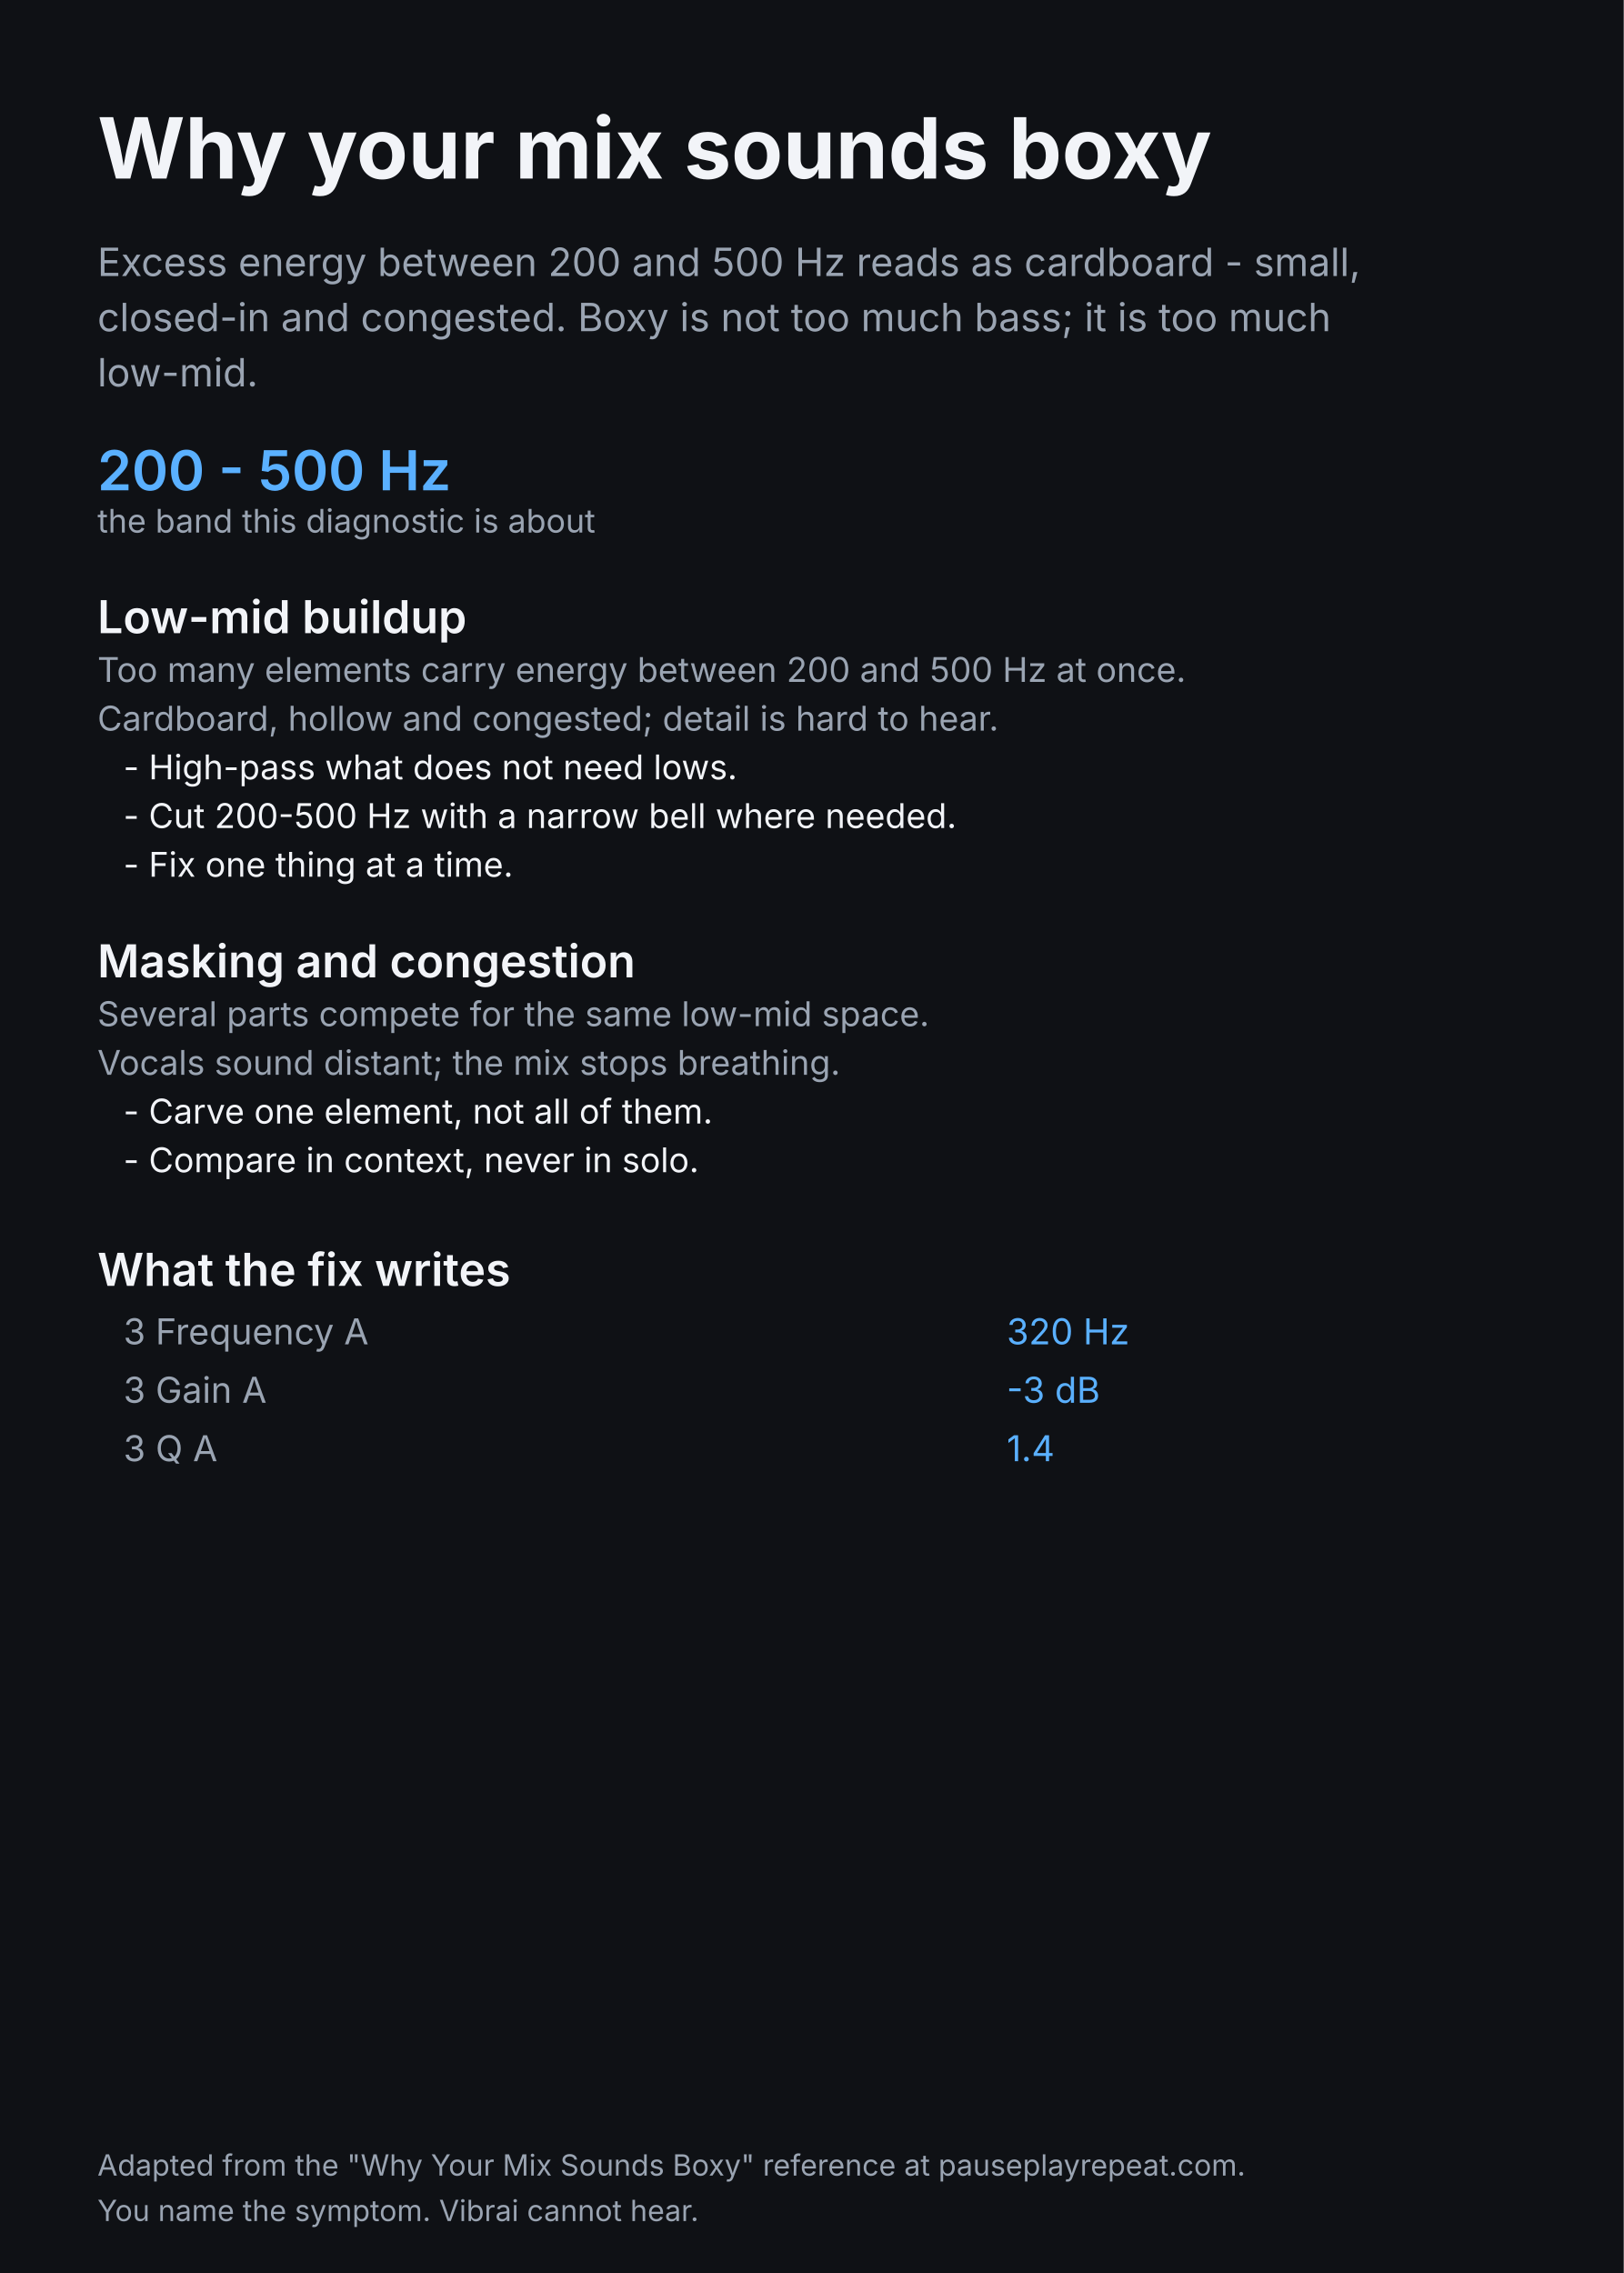
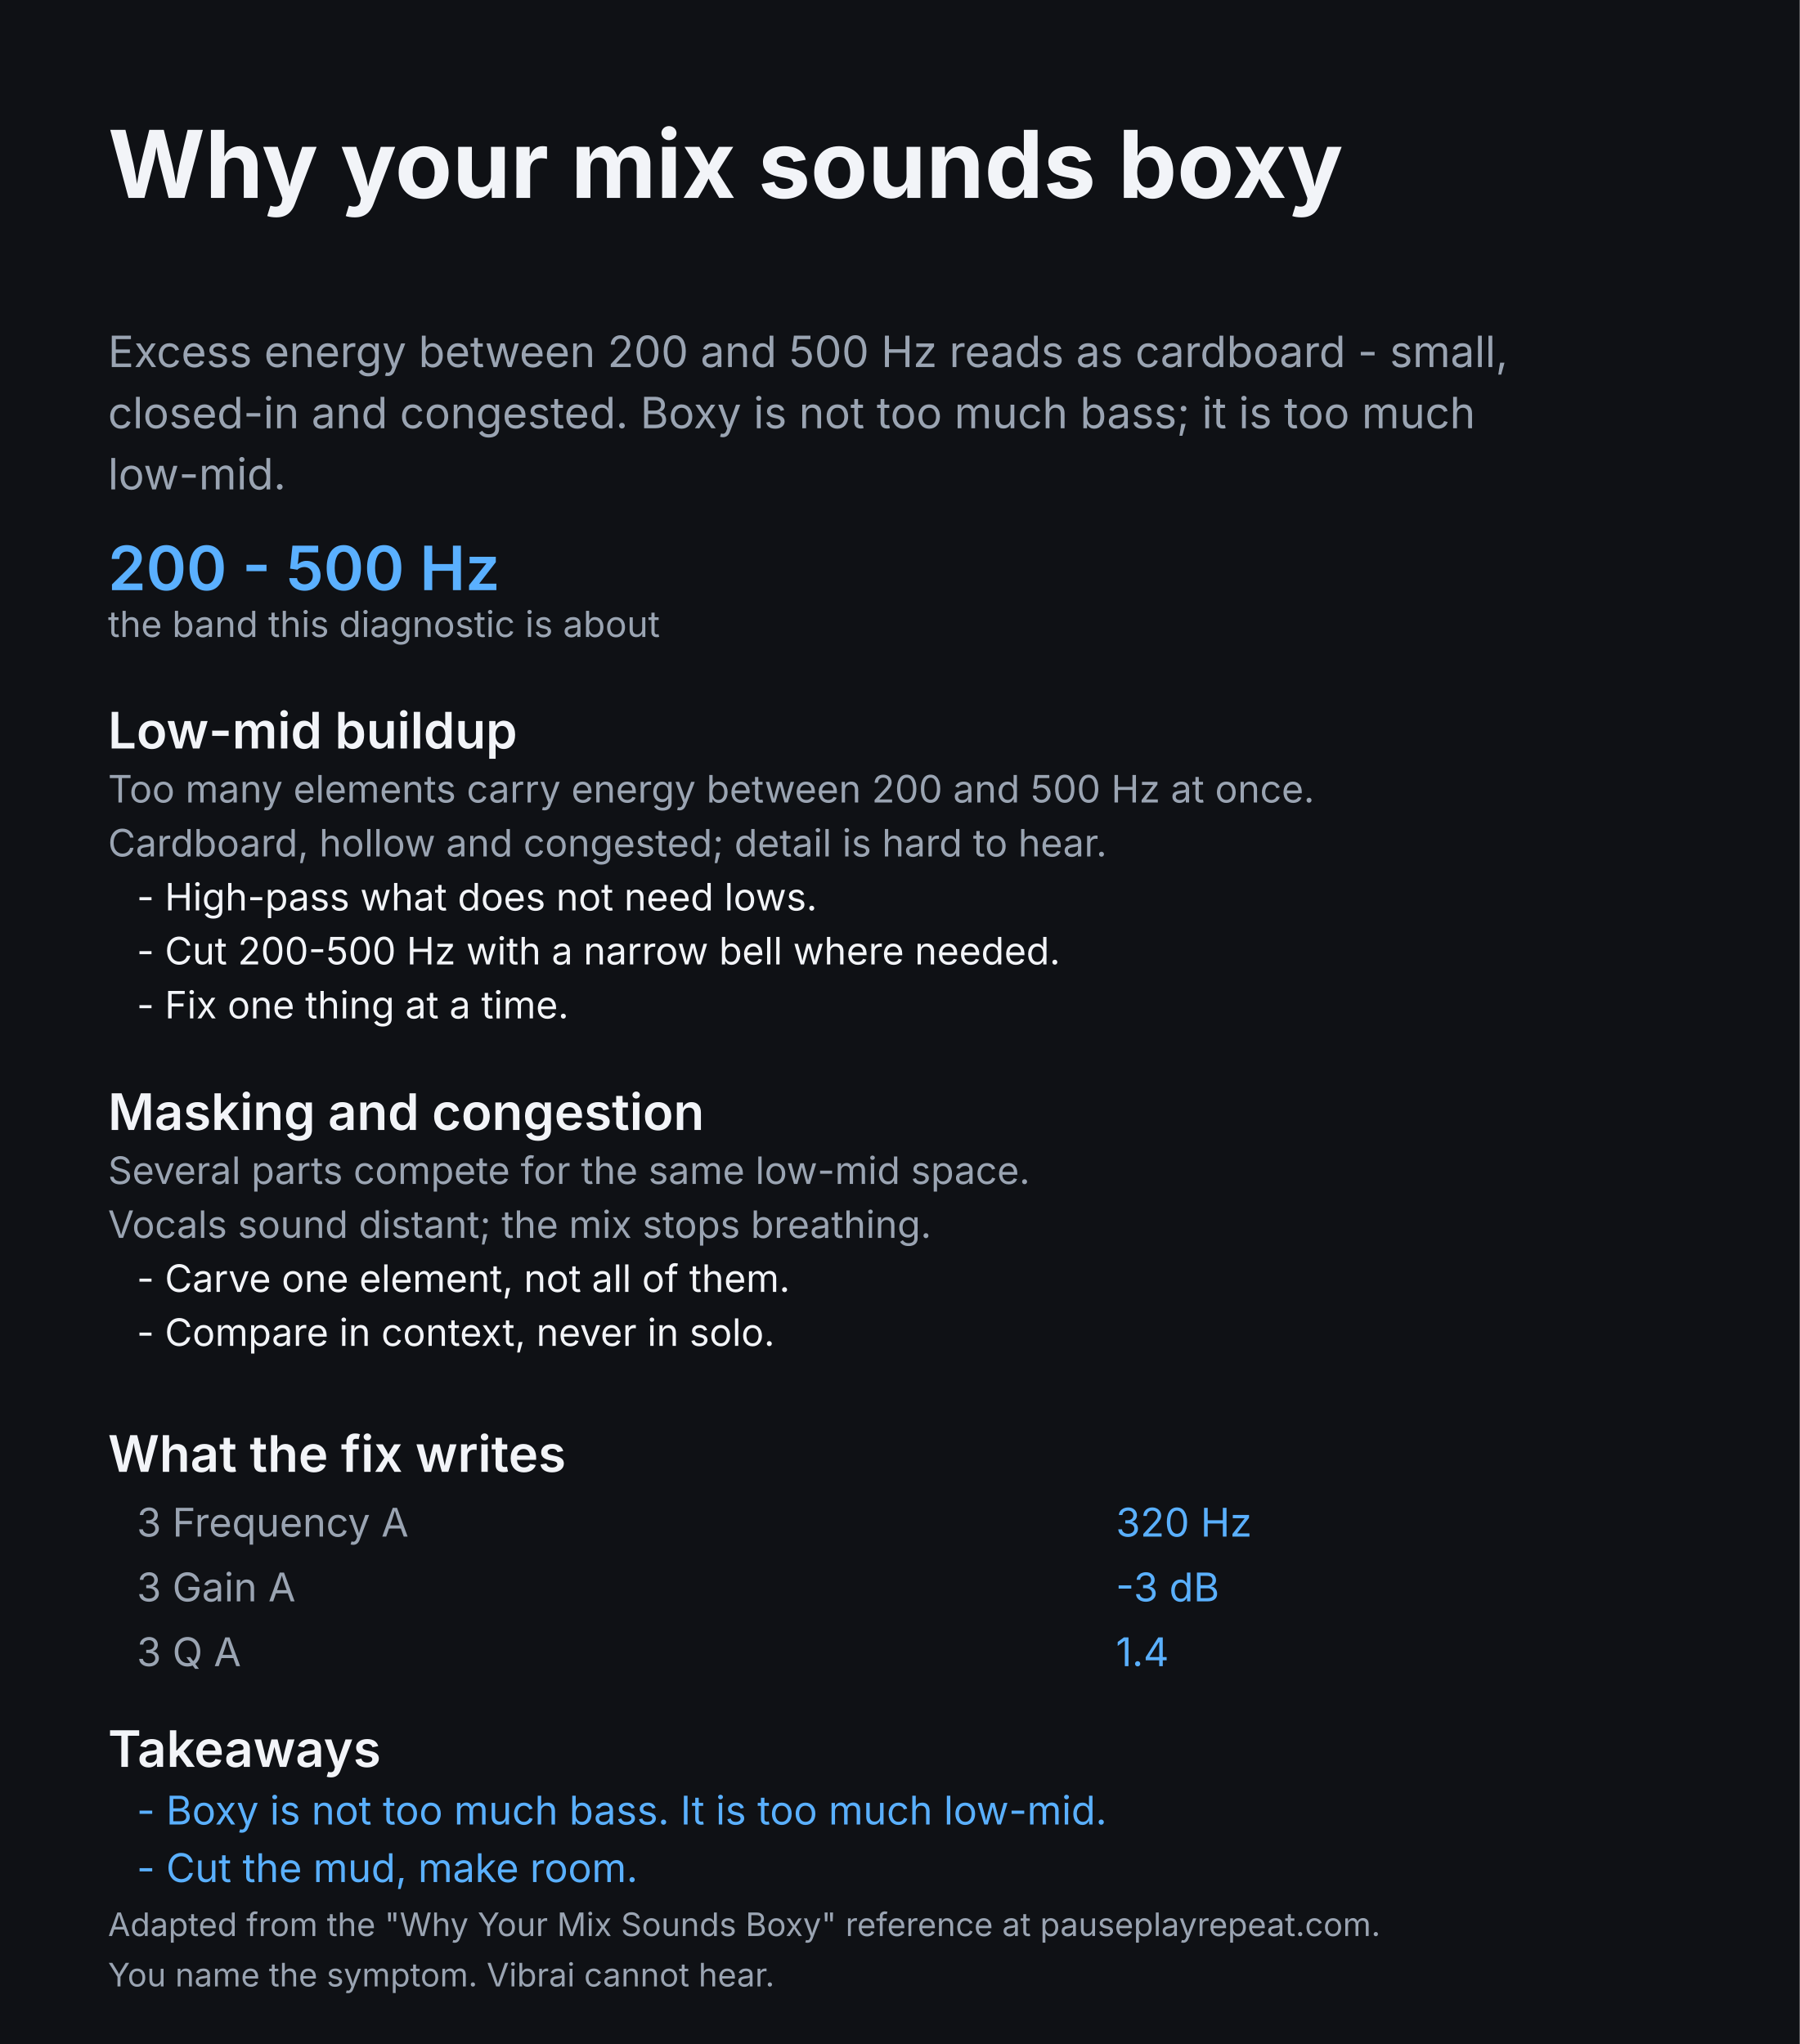
- <svg xmlns="http://www.w3.org/2000/svg" viewBox="0 0 1000 1400" width="1000" height="1400" role="img" aria-label="Why your mix sounds boxy">
-   <rect width="1000" height="1400" fill="#0f1115" />
+ <svg xmlns="http://www.w3.org/2000/svg" viewBox="0 0 1000 1136" width="1000" height="1136" role="img" aria-label="Why your mix sounds boxy">
+   <rect width="1000" height="1136" fill="#0f1115" />
  <g font-family="Inter, Helvetica, Arial, sans-serif">
    <text x="60" y="110" fill="#f2f4f8" font-size="52" font-weight="700">Why your mix sounds boxy</text>
-     <text x="60" y="170" fill="#9aa4b2" font-size="24">Excess energy between 200 and 500 Hz reads as cardboard - small,</text>
-     <text x="60" y="204" fill="#9aa4b2" font-size="24">closed-in and congested. Boxy is not too much bass; it is too much</text>
-     <text x="60" y="238" fill="#9aa4b2" font-size="24">low-mid.</text>
-     <text x="60" y="302" fill="#5ab0ff" font-size="34" font-weight="600">200 - 500 Hz</text>
-     <text x="60" y="328" fill="#9aa4b2" font-size="20">the band this diagnostic is about</text>
-     <text x="60" y="390" fill="#f2f4f8" font-size="28" font-weight="600">Low-mid buildup</text>
-     <text x="60" y="420" fill="#9aa4b2" font-size="21">Too many elements carry energy between 200 and 500 Hz at once.</text>
-     <text x="60" y="450" fill="#9aa4b2" font-size="21">Cardboard, hollow and congested; detail is hard to hear.</text>
-     <text x="76" y="480" fill="#f2f4f8" font-size="21">- High-pass what does not need lows.</text>
-     <text x="76" y="510" fill="#f2f4f8" font-size="21">- Cut 200-500 Hz with a narrow bell where needed.</text>
-     <text x="76" y="540" fill="#f2f4f8" font-size="21">- Fix one thing at a time.</text>
-     <text x="60" y="602" fill="#f2f4f8" font-size="28" font-weight="600">Masking and congestion</text>
-     <text x="60" y="632" fill="#9aa4b2" font-size="21">Several parts compete for the same low-mid space.</text>
-     <text x="60" y="662" fill="#9aa4b2" font-size="21">Vocals sound distant; the mix stops breathing.</text>
-     <text x="76" y="692" fill="#f2f4f8" font-size="21">- Carve one element, not all of them.</text>
-     <text x="76" y="722" fill="#f2f4f8" font-size="21">- Compare in context, never in solo.</text>
-     <text x="60" y="792" fill="#f2f4f8" font-size="28" font-weight="600">What the fix writes</text>
-     <text x="76" y="828" fill="#9aa4b2" font-size="22">3 Frequency A</text>
-     <text x="620" y="828" fill="#5ab0ff" font-size="22">320 Hz</text>
-     <text x="76" y="864" fill="#9aa4b2" font-size="22">3 Gain A</text>
-     <text x="620" y="864" fill="#5ab0ff" font-size="22">-3 dB</text>
-     <text x="76" y="900" fill="#9aa4b2" font-size="22">3 Q A</text>
-     <text x="620" y="900" fill="#5ab0ff" font-size="22">1.4</text>
-     <text x="60" y="1340" fill="#9aa4b2" font-size="18">Adapted from the "Why Your Mix Sounds Boxy" reference at pauseplayrepeat.com.</text>
-     <text x="60" y="1368" fill="#9aa4b2" font-size="18">You name the symptom. Vibrai cannot hear.</text>
+     <text x="60" y="204" fill="#9aa4b2" font-size="24">Excess energy between 200 and 500 Hz reads as cardboard - small,</text>
+     <text x="60" y="238" fill="#9aa4b2" font-size="24">closed-in and congested. Boxy is not too much bass; it is too much</text>
+     <text x="60" y="272" fill="#9aa4b2" font-size="24">low-mid.</text>
+     <text x="60" y="328" fill="#5ab0ff" font-size="34" font-weight="600">200 - 500 Hz</text>
+     <text x="60" y="354" fill="#9aa4b2" font-size="20">the band this diagnostic is about</text>
+     <text x="60" y="416" fill="#f2f4f8" font-size="28" font-weight="600">Low-mid buildup</text>
+     <text x="60" y="446" fill="#9aa4b2" font-size="21">Too many elements carry energy between 200 and 500 Hz at once.</text>
+     <text x="60" y="476" fill="#9aa4b2" font-size="21">Cardboard, hollow and congested; detail is hard to hear.</text>
+     <text x="76" y="506" fill="#f2f4f8" font-size="21">- High-pass what does not need lows.</text>
+     <text x="76" y="536" fill="#f2f4f8" font-size="21">- Cut 200-500 Hz with a narrow bell where needed.</text>
+     <text x="76" y="566" fill="#f2f4f8" font-size="21">- Fix one thing at a time.</text>
+     <text x="60" y="628" fill="#f2f4f8" font-size="28" font-weight="600">Masking and congestion</text>
+     <text x="60" y="658" fill="#9aa4b2" font-size="21">Several parts compete for the same low-mid space.</text>
+     <text x="60" y="688" fill="#9aa4b2" font-size="21">Vocals sound distant; the mix stops breathing.</text>
+     <text x="76" y="718" fill="#f2f4f8" font-size="21">- Carve one element, not all of them.</text>
+     <text x="76" y="748" fill="#f2f4f8" font-size="21">- Compare in context, never in solo.</text>
+     <text x="60" y="818" fill="#f2f4f8" font-size="28" font-weight="600">What the fix writes</text>
+     <text x="76" y="854" fill="#9aa4b2" font-size="22">3 Frequency A</text>
+     <text x="620" y="854" fill="#5ab0ff" font-size="22">320 Hz</text>
+     <text x="76" y="890" fill="#9aa4b2" font-size="22">3 Gain A</text>
+     <text x="620" y="890" fill="#5ab0ff" font-size="22">-3 dB</text>
+     <text x="76" y="926" fill="#9aa4b2" font-size="22">3 Q A</text>
+     <text x="620" y="926" fill="#5ab0ff" font-size="22">1.4</text>
+     <text x="60" y="982" fill="#f2f4f8" font-size="28" font-weight="600">Takeaways</text>
+     <text x="76" y="1014" fill="#5ab0ff" font-size="22">- Boxy is not too much bass. It is too much low-mid.</text>
+     <text x="76" y="1046" fill="#5ab0ff" font-size="22">- Cut the mud, make room.</text>
+     <text x="60" y="1076" fill="#9aa4b2" font-size="18">Adapted from the "Why Your Mix Sounds Boxy" reference at pauseplayrepeat.com.</text>
+     <text x="60" y="1104" fill="#9aa4b2" font-size="18">You name the symptom. Vibrai cannot hear.</text>
  </g>
</svg>
